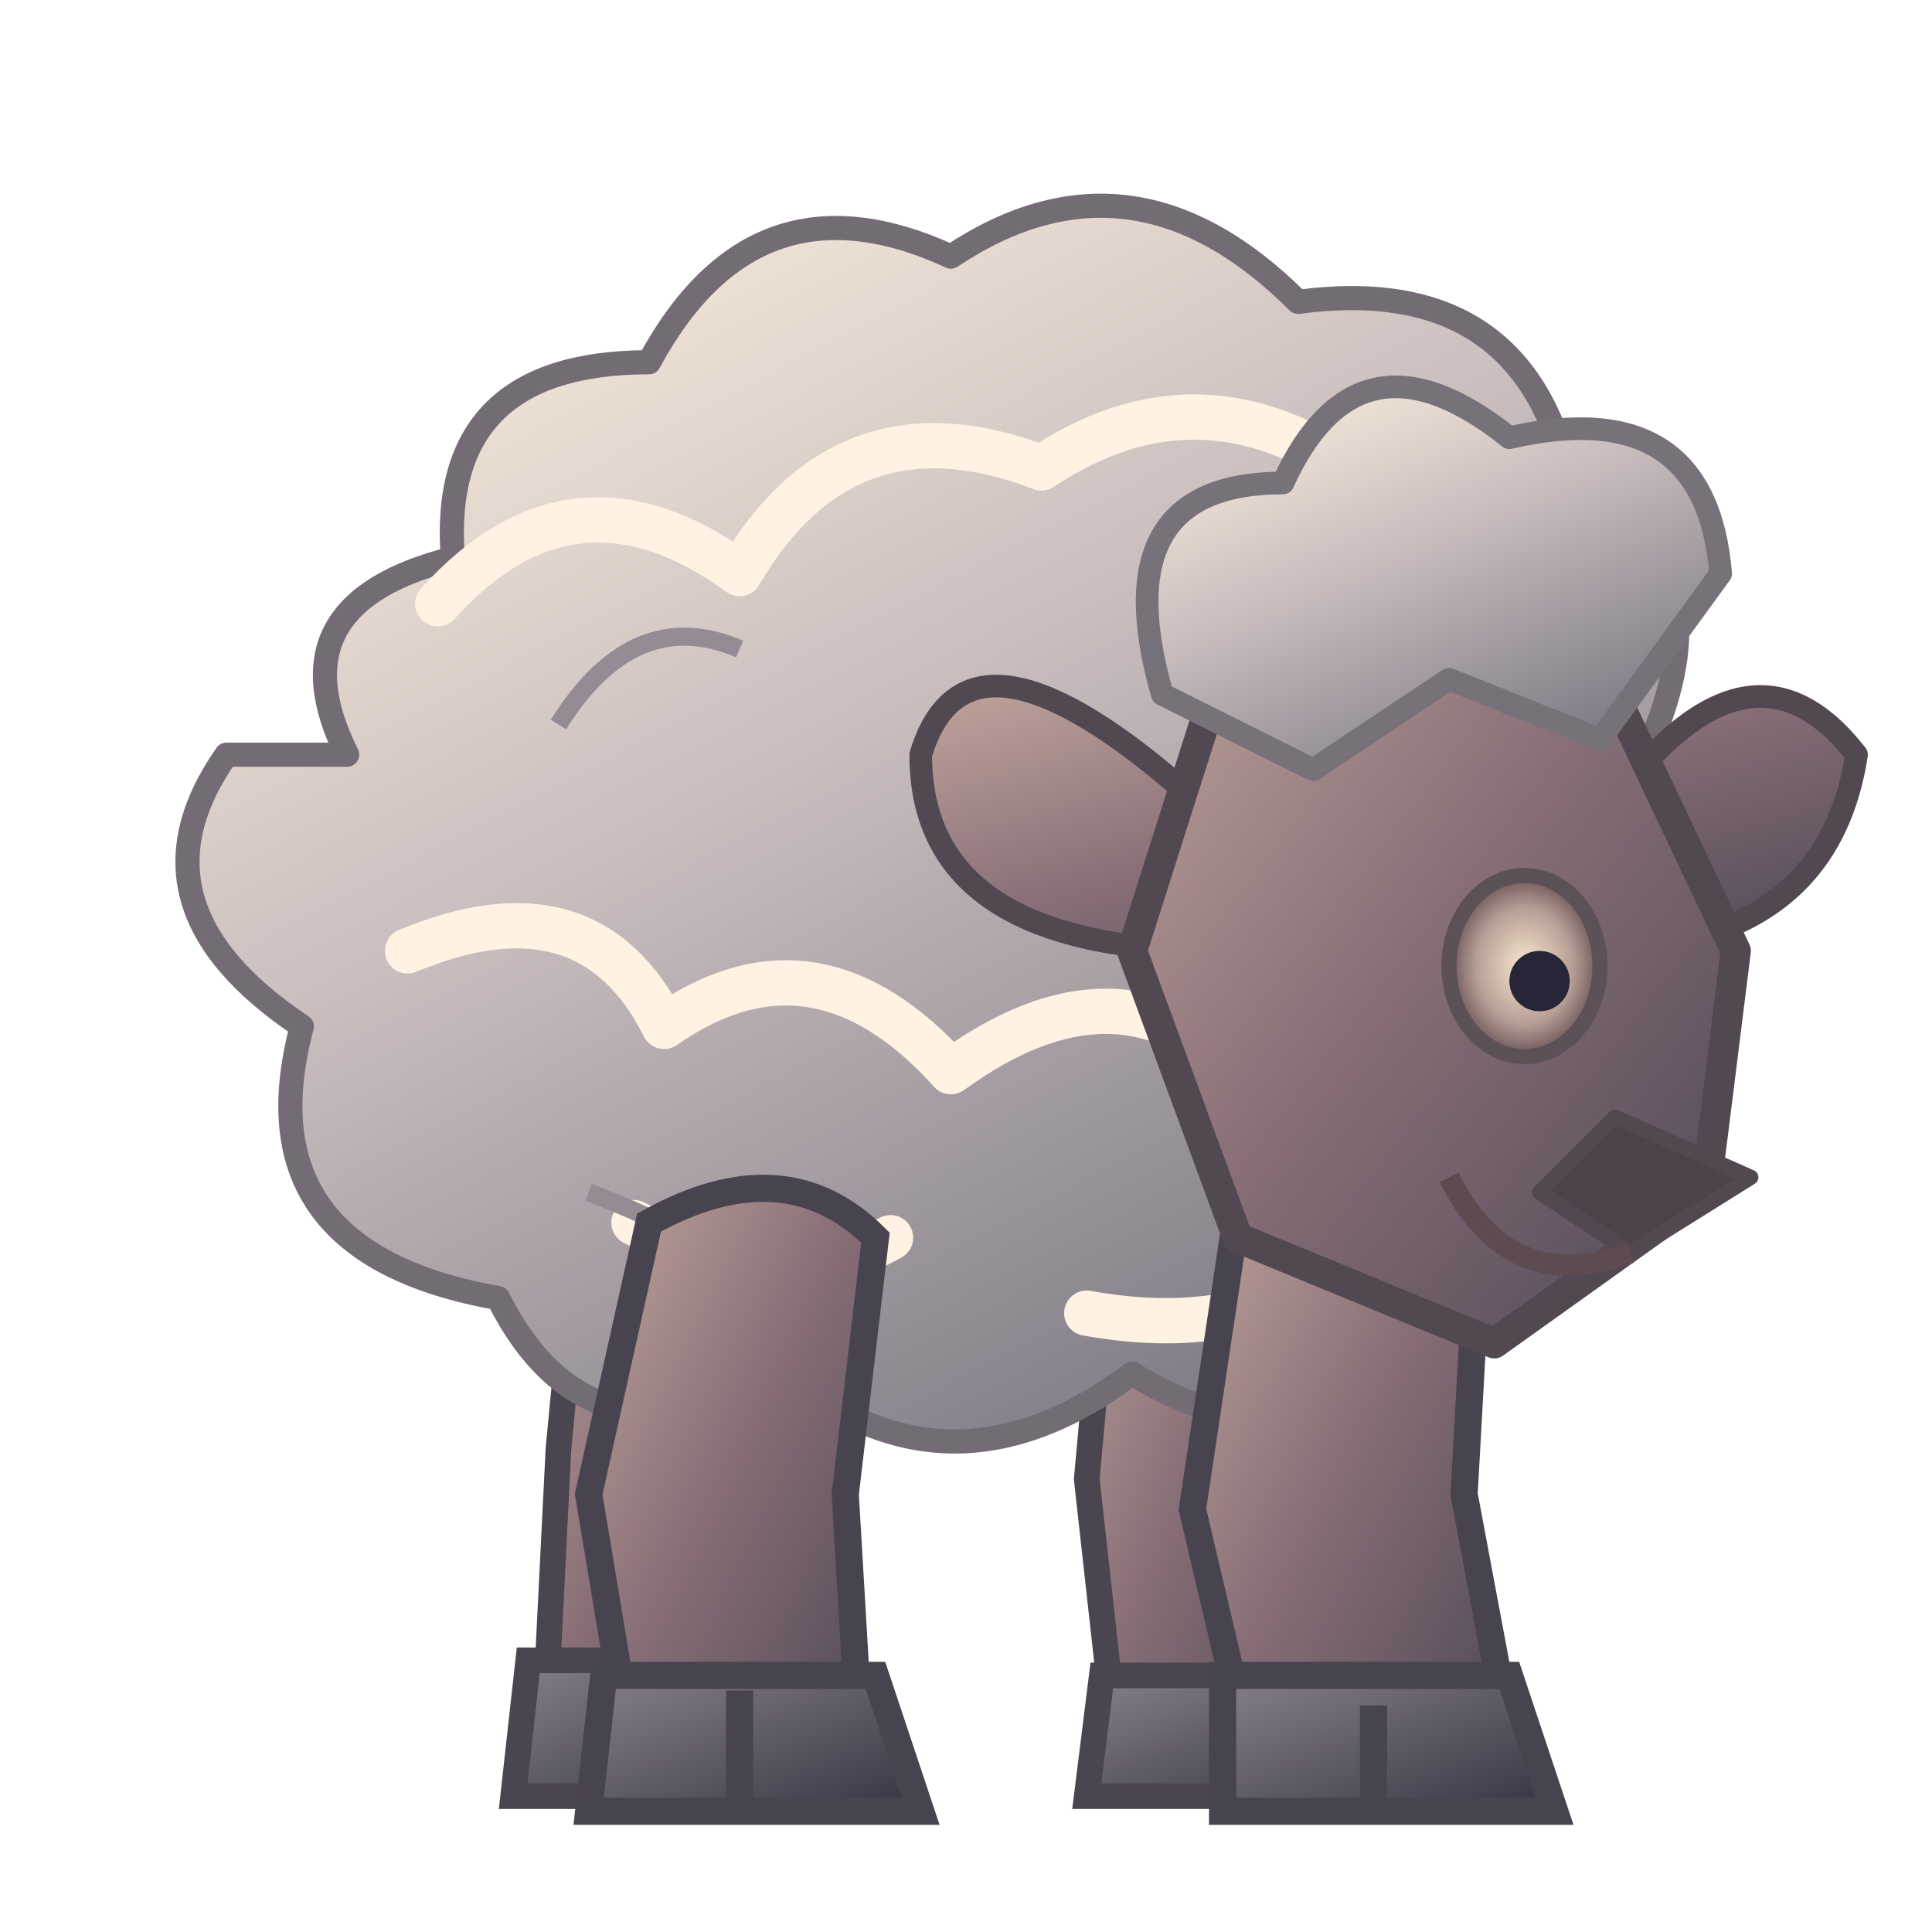
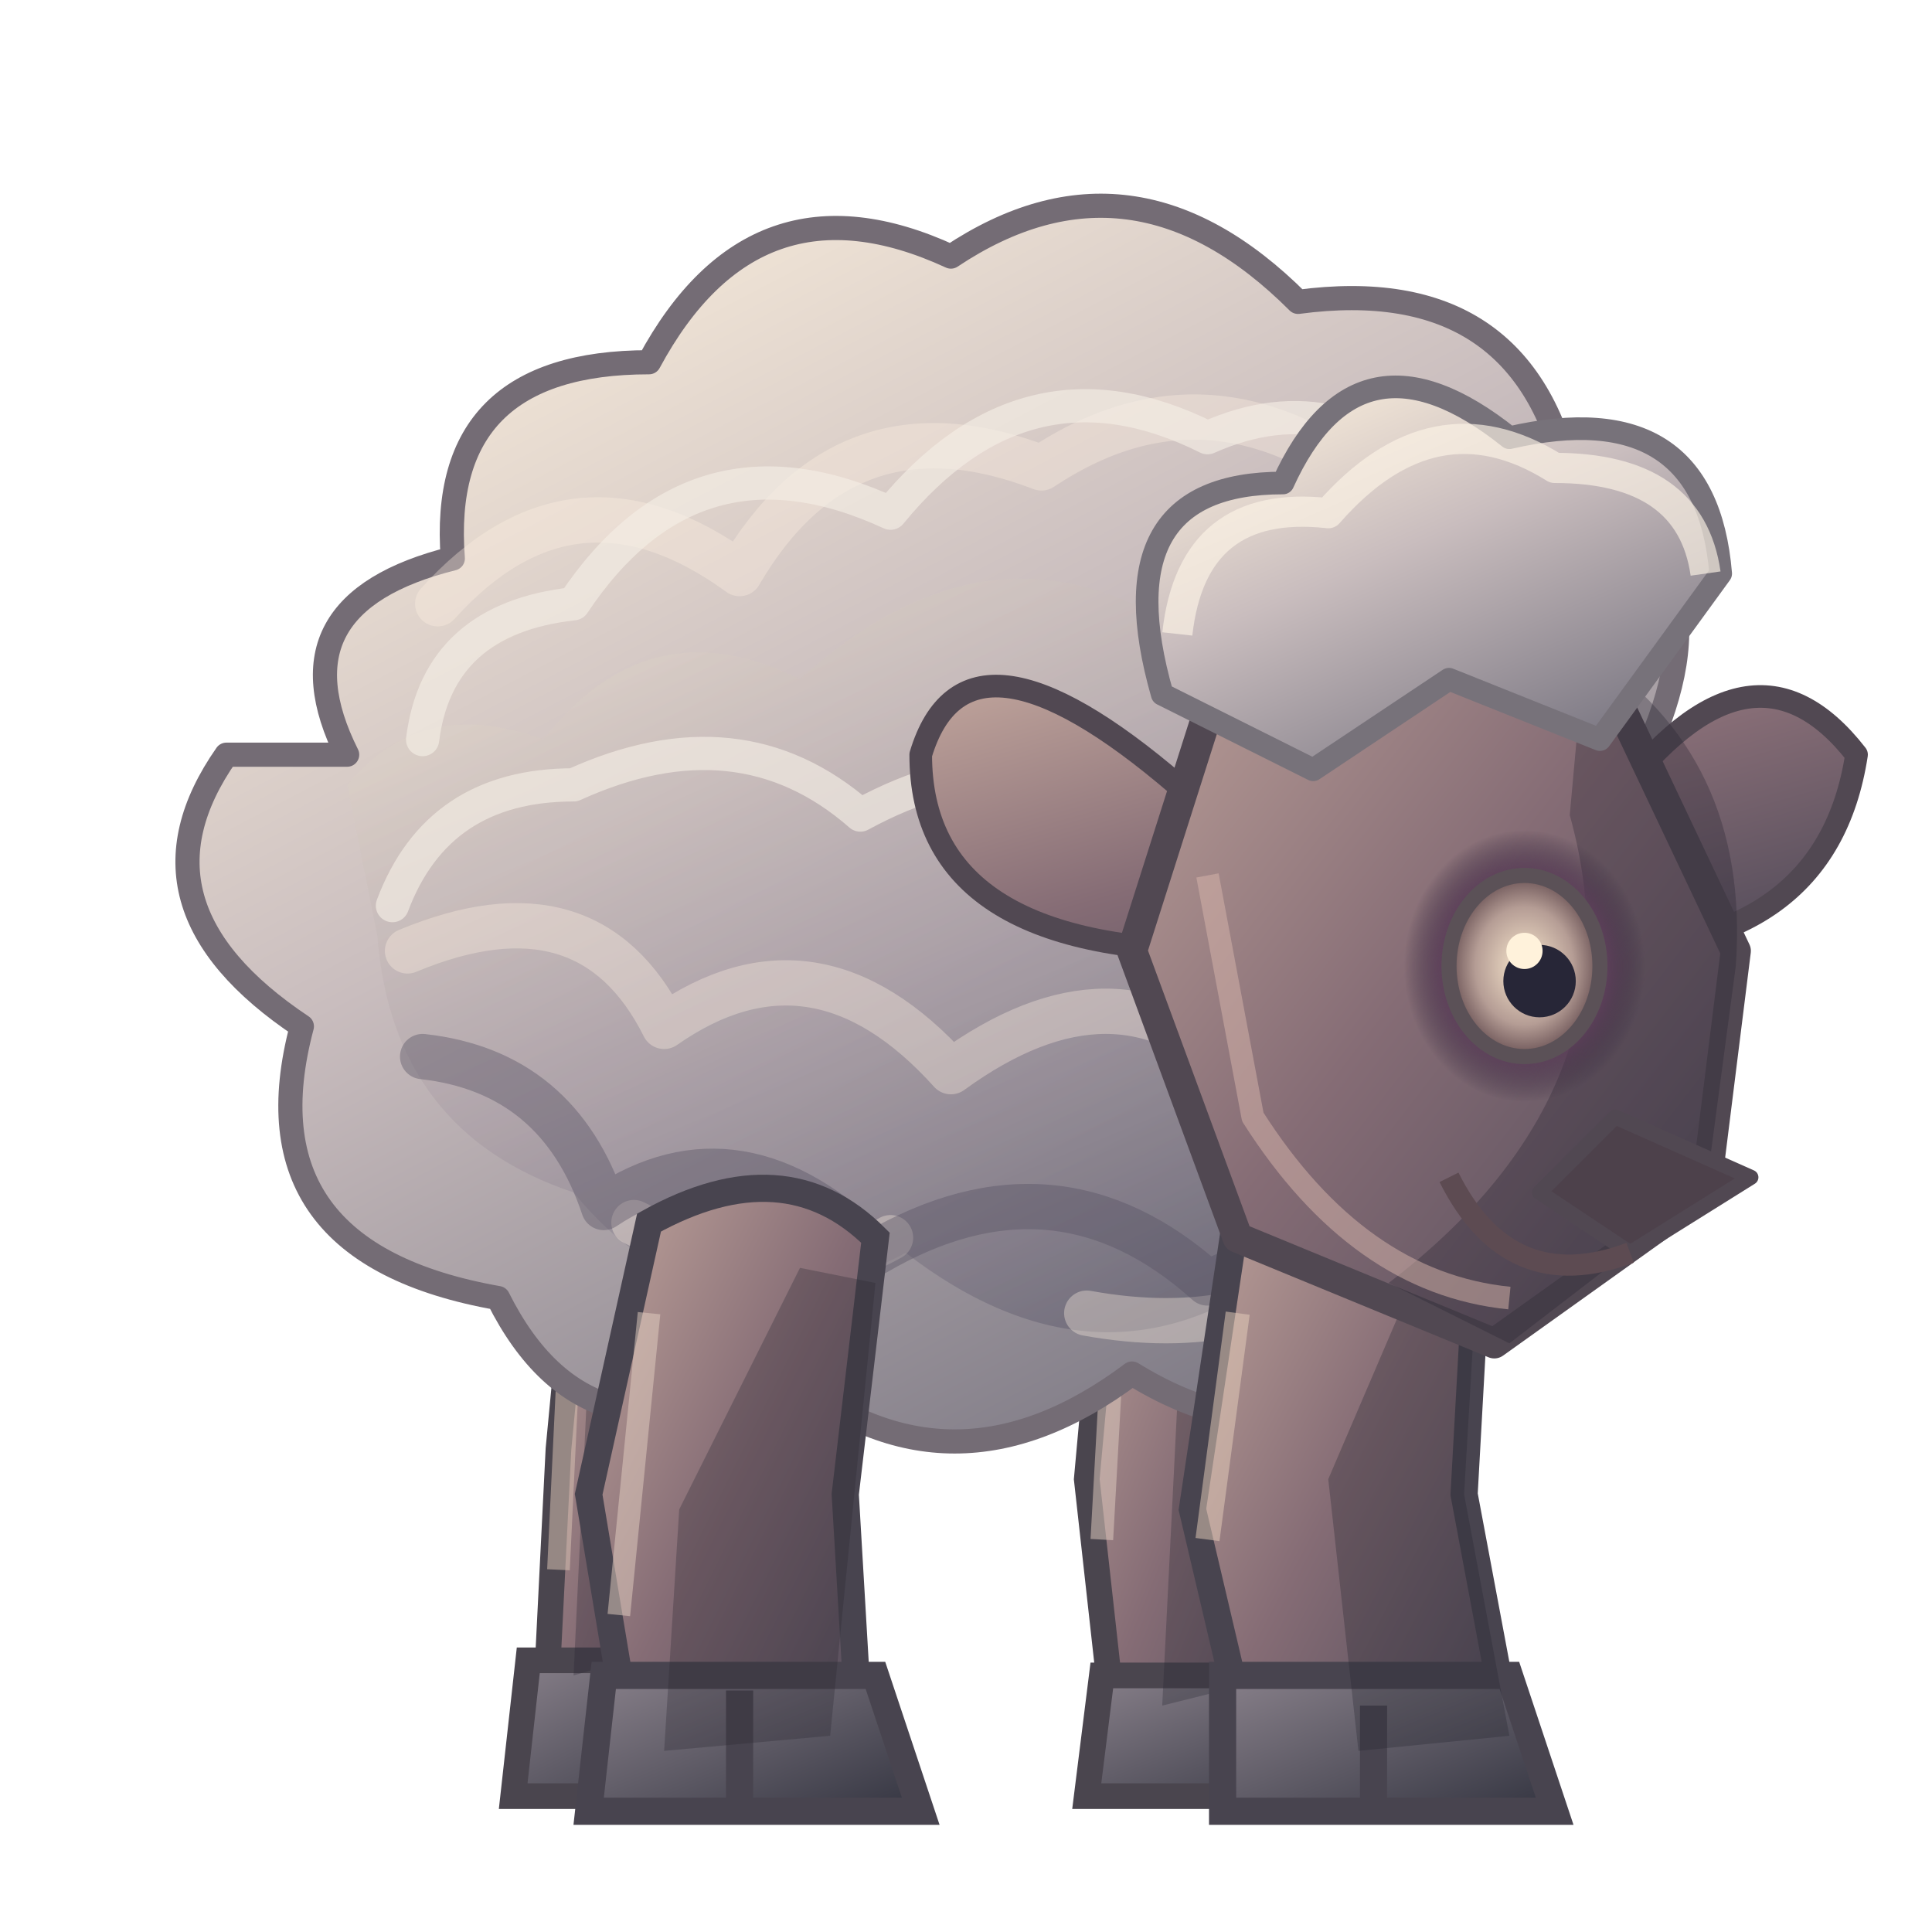
<svg xmlns="http://www.w3.org/2000/svg" viewBox="0 0 128 128">
  <defs>
    <linearGradient id="wool" x1=".1" y1="0" x2=".75" y2="1">
      <stop stop-color="#fff3df" />
      <stop offset=".45" stop-color="#c9bdbe" />
      <stop offset="1" stop-color="#777480" />
    </linearGradient>
    <linearGradient id="face" x2="1" y2="1">
      <stop stop-color="#c1a59c" />
      <stop offset=".5" stop-color="#856c75" />
      <stop offset="1" stop-color="#4d4857" />
    </linearGradient>
    <linearGradient id="hoof" x2="1" y2="1">
      <stop stop-color="#88808a" />
      <stop offset="1" stop-color="#343541" />
    </linearGradient>
    <radialGradient id="pupil">
      <stop stop-color="#f9e8ce" />
      <stop offset=".65" stop-color="#b59d95" />
      <stop offset="1" stop-color="#6b5356" />
    </radialGradient>
+     <linearGradient id="deepWool" x1=".12" y1=".03" x2=".8" y2="1">
+       <stop stop-color="#e8ddcf" />
+       <stop offset=".5" stop-color="#a498a2" />
+       <stop offset="1" stop-color="#504f62" />
+     </linearGradient>
+     <radialGradient id="dreadEye">
+       <stop stop-color="#ffe5b5" />
+       <stop offset=".25" stop-color="#c67879" />
+       <stop offset=".65" stop-color="#60405c" />
+       <stop offset="1" stop-color="#302539" stop-opacity="0" />
+     </radialGradient>
  </defs>
  <g data-part="back-far" data-pivot="42 79" data-motion="leg-left" fill="url(#face)" stroke="#4a454e" stroke-width="1.7">
    <path d="M39 75l13 2-3 21-1 16-12 2 1-20z" />
    <path d="M35 110h15l2 9H34z" fill="url(#hoof)" />
    <path d="M44 113v6" fill="none" />
+     <path d="m47 82-2 27-7 2 1-21Z" fill="#25232f" opacity=".3" stroke="none" />
+     <path d="m38 83-1 21" fill="none" stroke="#d6bfb1" opacity=".55" stroke-width="1.5" />
  </g>
  <g data-part="front-far" data-pivot="79 80" data-motion="leg-right" fill="url(#face)" stroke="#4a454e" stroke-width="1.7">
    <path d="M74 76l15-2-3 24 1 16-13 2-2-18z" />
    <path d="M73 111h17l3 8H72z" fill="url(#hoof)" />
    <path d="M82 112v7" fill="none" />
+     <path d="m84 80 4-1-3 32-8 2 1-20Z" fill="#242430" opacity=".3" stroke="none" />
+     <path d="m74 84-1 18" fill="none" stroke="#dbc6bb" opacity=".55" stroke-width="1.5" />
  </g>
  <g data-part="fleece" data-pivot="62 65" data-motion="static" stroke="#746c75" stroke-width="1.6" stroke-linejoin="round">
    <path d="M23 50q-5-10 7-13-1-13 13-13 7-13 20-7 12-8 23 3 15-2 18 12 11 5 5 18 11 11 0 19 0 17-13 16-8 14-21 6-12 9-23 0-13 7-19-5-17-3-13-18-12-8-5-18z" fill="url(#wool)" />
-     <path d="M29 40q9-10 20-2 7-12 20-7 12-8 24 3M27 63q12-5 17 5 10-7 19 3 11-8 19 0 13-9 23-2M42 81q10 5 17 1m13 5q11 2 18-4" fill="none" stroke="#fff2e2" stroke-width="3" stroke-linecap="round" />
-     <path d="M37 48q5-8 12-5m34-8q10 2 13 11m-57 33q8 3 12 7" fill="none" stroke="#958b95" stroke-width="1.2" />
+     <path d="M23 52q5-6 13-3 7-9 17-4 11-10 22-5 16-6 25 7 12 10 5 22-5 18-20 15-12 9-25-1-13 7-22-4-12-4-13-17Z" fill="url(#deepWool)" stroke="none" opacity=".55" />
+     <path d="M29 40q9-10 20-2 7-12 20-7 12-8 24 3M27 63q12-5 17 5 10-7 19 3 11-8 19 0 13-9 23-2M42 81q10 5 17 1m13 5q11 2 18-4" fill="none" stroke="#fff2e2" stroke-width="3" stroke-linecap="round" opacity=".35" />
+     <path d="M28 49q1-8 10-9 8-12 21-6 9-11 21-5 9-4 16 4M26 60q3-8 12-8 11-5 19 2 11-6 19 1 11-4 19 5" fill="none" stroke="#f5eee5" stroke-width="2.2" stroke-linecap="round" opacity=".65" />
+     <path d="M28 70q9 1 12 10 9-6 18 3 12-7 22 2 13-6 19-3" fill="none" stroke="#554f61" opacity=".4" stroke-width="3" stroke-linecap="round" />
  </g>
  <g data-part="back-near" data-pivot="50 82" data-motion="leg-right" fill="url(#face)" stroke="#48444f" stroke-width="1.8">
    <path d="M43 81q9-5 15 1l-2 17 1 17-15 1-3-18z" />
    <path d="M40 111h18l3 9H39z" fill="url(#hoof)" />
    <path d="M49 112v8" fill="none" />
+     <path d="m53 84 5 1-3 30-11 1 1-16Z" fill="#282630" opacity=".3" stroke="none" />
+     <path d="m43 87-2 20" fill="none" stroke="#e4cfc1" opacity=".5" stroke-width="1.5" />
  </g>
  <g data-part="front-near" data-pivot="89 82" data-motion="leg-left" fill="url(#face)" stroke="#48444f" stroke-width="1.8">
    <path d="M82 80q10-6 16 1l-1 18 3 16-17 2-4-17z" />
    <path d="M81 111h19l3 9H81z" fill="url(#hoof)" />
    <path d="M91 113v7" fill="none" />
+     <path d="m94 84 4-2-1 17 3 16-10 1-2-18Z" fill="#252530" opacity=".32" stroke="none" />
+     <path d="m82 87-2 15" fill="none" stroke="#e7d0bc" opacity=".5" stroke-width="1.6" />
  </g>
  <g data-part="head" data-pivot="94 53" data-motion="static" stroke="#514852" stroke-linejoin="round">
    <path d="M78 52q-14-12-17-2 0 13 20 13m26-10q9-12 16-3-2 13-18 13" fill="url(#face)" stroke-width="1.5" />
    <path d="M82 41Q95 33 106 44l9 19-2 16-14 10-17-7-7-19z" fill="url(#face)" stroke-width="2" />
+     <path d="M105 43q11 7 10 21l-2 15-13 10-8-4q17-13 12-31Z" fill="#211d2c" opacity=".3" stroke="none" />
    <path d="M77 46q-4-14 8-14 5-11 15-3 13-3 14 9l-8 11-10-4-9 6z" fill="url(#wool)" stroke="#77727a" stroke-width="1.5" />
+     <path d="M78 42q1-9 10-8 7-8 15-3 9 0 10 7" fill="none" stroke="#fdf4e7" opacity=".65" stroke-width="2" />
+     <ellipse cx="101" cy="64" rx="8" ry="9" fill="url(#dreadEye)" stroke="none" />
    <ellipse cx="101" cy="64" rx="5" ry="6" fill="url(#pupil)" stroke="#5b5157" stroke-width="1" />
-     <circle cx="102" cy="65" r="2" fill="#272637" stroke="none" />
+     <circle cx="102" cy="65" r="2.4" fill="#272637" stroke="none" />
+     <circle cx="101" cy="63" r="1.2" fill="#fff2db" stroke="none" />
    <path d="M107 74l9 4-8 5-6-4z" fill="#4d414b" stroke-width="1" />
    <path d="M96 78q4 8 12 5" fill="none" stroke="#5d4b52" stroke-width="1.4" />
+     <path d="m80 58 3 16q7 11 17 12" fill="none" stroke="#d8b6ac" opacity=".5" stroke-width="1.5" />
  </g>
</svg>
